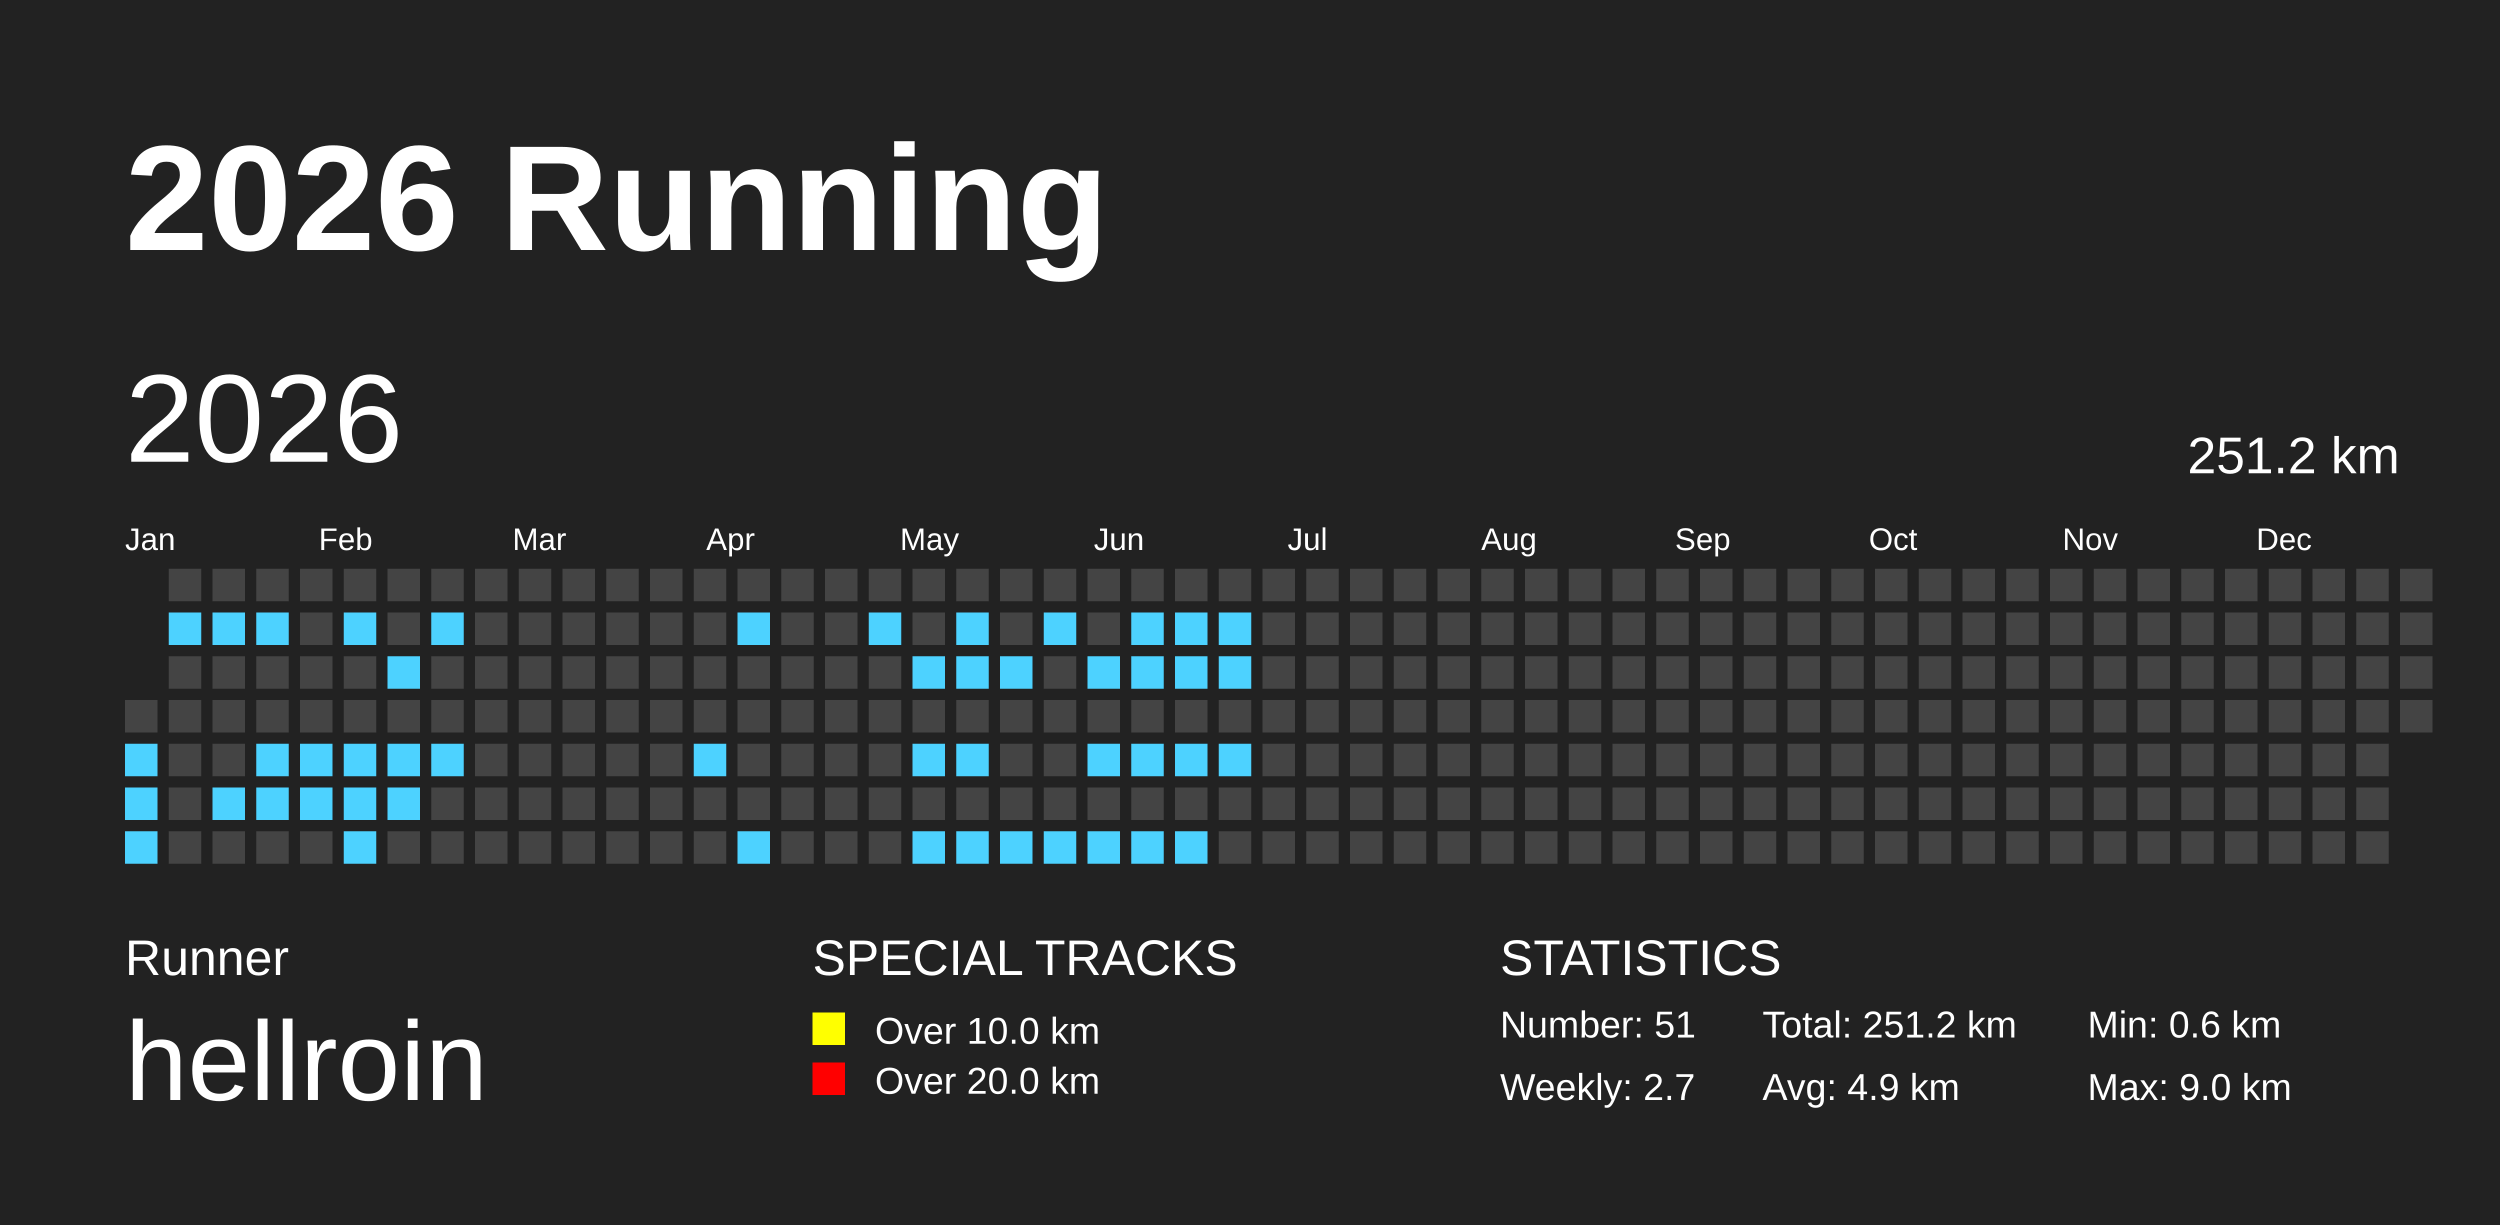
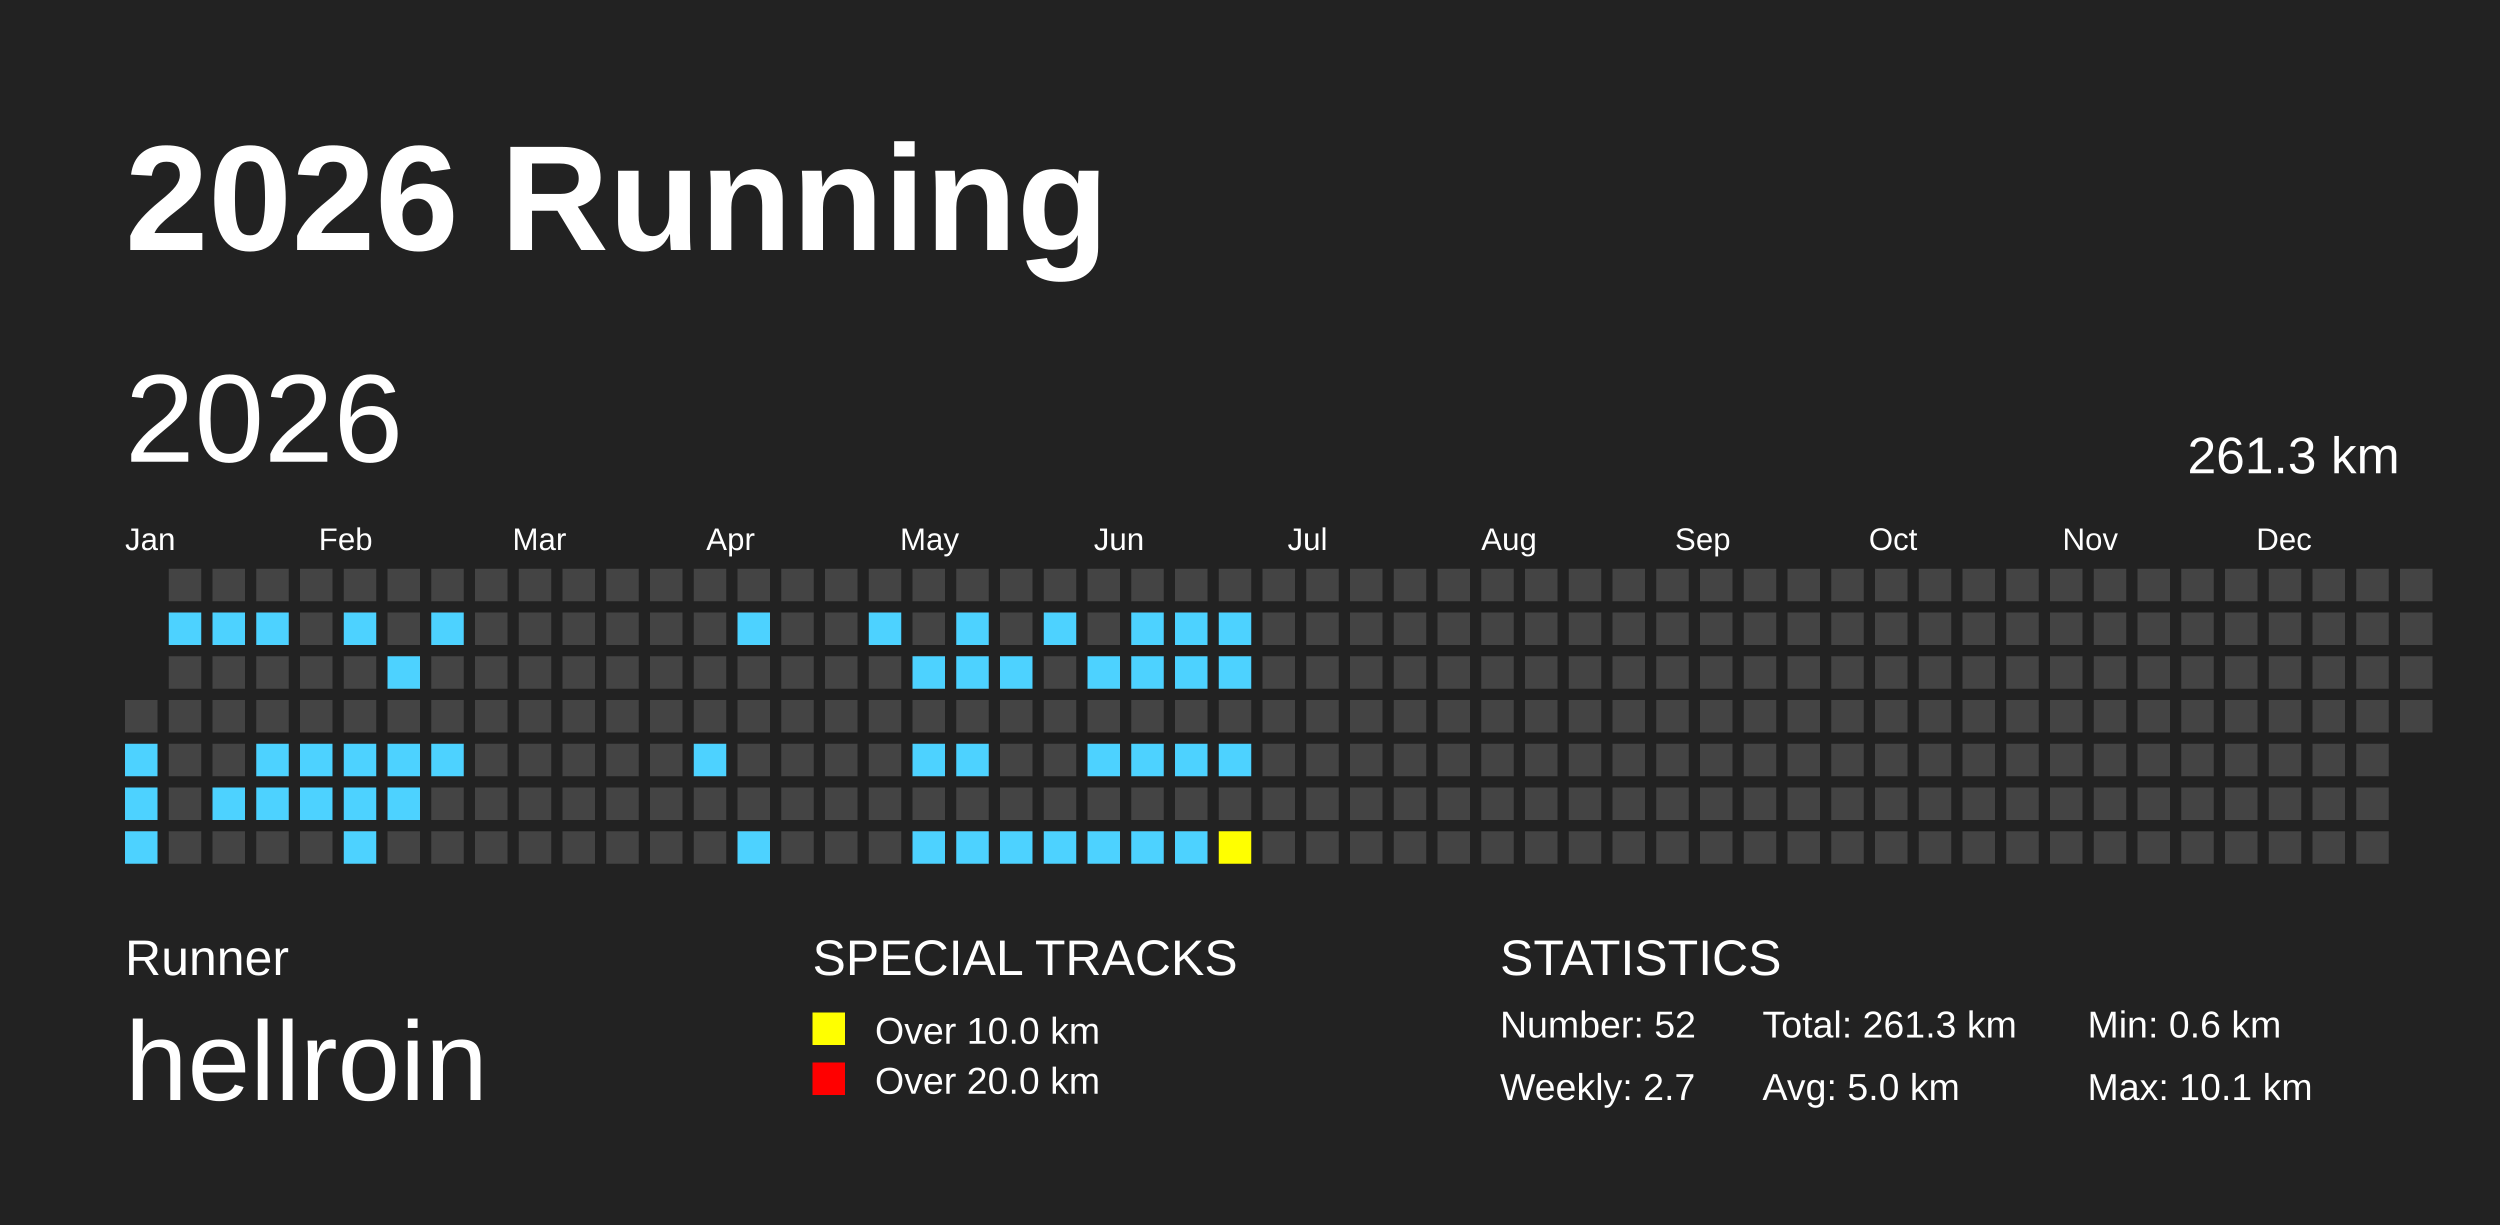
<svg xmlns="http://www.w3.org/2000/svg" baseProfile="full" height="98mm" version="1.1" viewBox="0,0,200,98" width="200mm">
  <defs />
  <rect fill="#222222" height="98" width="200" x="0" y="0" />
  <text fill="#FFFFFF" style="font-size:12px; font-family:Arial; font-weight:bold;" x="10" y="20">2026 Running</text>
  <text fill="#FFFFFF" style="font-size:4px; font-family:Arial" x="10" y="78">Runner</text>
  <text fill="#FFFFFF" style="font-size:9px; font-family:Arial" x="10" y="88">hellroin</text>
  <text fill="#FFFFFF" style="font-size:4px; font-family:Arial" x="65" y="78">SPECIAL TRACKS</text>
  <rect fill="yellow" height="2.6" width="2.6" x="65" y="81" />
  <text fill="#FFFFFF" style="font-size:3px; font-family:Arial" x="70" y="83.5">Over 10.0 km</text>
  <rect fill="red" height="2.6" width="2.6" x="65" y="85" />
  <text fill="#FFFFFF" style="font-size:3px; font-family:Arial" x="70" y="87.5">Over 20.0 km</text>
  <text fill="#FFFFFF" style="font-size:4px; font-family:Arial" x="120" y="78">STATISTICS</text>
-   <text fill="#FFFFFF" style="font-size:3px; font-family:Arial" x="120" y="83">Number: 51</text>
+   <text fill="#FFFFFF" style="font-size:3px; font-family:Arial" x="120" y="83">Number: 52</text>
  <text fill="#FFFFFF" style="font-size:3px; font-family:Arial" x="120" y="88">Weekly: 2.7</text>
-   <text fill="#FFFFFF" style="font-size:3px; font-family:Arial" x="141" y="83">Total: 251.2 km</text>
-   <text fill="#FFFFFF" style="font-size:3px; font-family:Arial" x="141" y="88">Avg: 4.9 km</text>
+   <text fill="#FFFFFF" style="font-size:3px; font-family:Arial" x="141" y="83">Total: 261.3 km</text>
+   <text fill="#FFFFFF" style="font-size:3px; font-family:Arial" x="141" y="88">Avg: 5.0 km</text>
  <text fill="#FFFFFF" style="font-size:3px; font-family:Arial" x="167" y="83">Min: 0.6 km</text>
-   <text fill="#FFFFFF" style="font-size:3px; font-family:Arial" x="167" y="88">Max: 9.0 km</text>
+   <text fill="#FFFFFF" style="font-size:3px; font-family:Arial" x="167" y="88">Max: 10.1 km</text>
  <text dominant-baseline="hanging" fill="#FFFFFF" style="font-size:10.0px; font-family:Arial;" x="10" y="30">2026</text>
-   <text dominant-baseline="hanging" fill="#FFFFFF" style="font-size:4.125px; font-family:Arial;" x="175" y="35">251.2 km</text>
+   <text dominant-baseline="hanging" fill="#FFFFFF" style="font-size:4.125px; font-family:Arial;" x="175" y="35">261.3 km</text>
  <text fill="#FFFFFF" style="font-size:2.5px; font-family:Arial" x="10.0" y="44">Jan</text>
  <text fill="#FFFFFF" style="font-size:2.5px; font-family:Arial" x="25.5" y="44">Feb</text>
  <text fill="#FFFFFF" style="font-size:2.5px; font-family:Arial" x="41.0" y="44">Mar</text>
  <text fill="#FFFFFF" style="font-size:2.5px; font-family:Arial" x="56.5" y="44">Apr</text>
  <text fill="#FFFFFF" style="font-size:2.5px; font-family:Arial" x="72.0" y="44">May</text>
  <text fill="#FFFFFF" style="font-size:2.5px; font-family:Arial" x="87.5" y="44">Jun</text>
  <text fill="#FFFFFF" style="font-size:2.5px; font-family:Arial" x="103.0" y="44">Jul</text>
  <text fill="#FFFFFF" style="font-size:2.5px; font-family:Arial" x="118.5" y="44">Aug</text>
  <text fill="#FFFFFF" style="font-size:2.5px; font-family:Arial" x="134.0" y="44">Sep</text>
  <text fill="#FFFFFF" style="font-size:2.5px; font-family:Arial" x="149.5" y="44">Oct</text>
  <text fill="#FFFFFF" style="font-size:2.5px; font-family:Arial" x="165.0" y="44">Nov</text>
  <text fill="#FFFFFF" style="font-size:2.5px; font-family:Arial" x="180.5" y="44">Dec</text>
  <rect fill="#444444" height="2.6" width="2.6" x="10.0" y="56.0" />
  <rect fill="#4DD2FF" height="2.6" width="2.6" x="10.0" y="59.5" />
  <rect fill="#4DD2FF" height="2.6" width="2.6" x="10.0" y="63.0" />
  <rect fill="#4DD2FF" height="2.6" width="2.6" x="10.0" y="66.5" />
  <rect fill="#444444" height="2.6" width="2.6" x="13.5" y="45.5" />
  <rect fill="#4DD2FF" height="2.6" width="2.6" x="13.5" y="49.0" />
  <rect fill="#444444" height="2.6" width="2.6" x="13.5" y="52.5" />
  <rect fill="#444444" height="2.6" width="2.6" x="13.5" y="56.0" />
  <rect fill="#444444" height="2.6" width="2.6" x="13.5" y="59.5" />
  <rect fill="#444444" height="2.6" width="2.6" x="13.5" y="63.0" />
  <rect fill="#444444" height="2.6" width="2.6" x="13.5" y="66.5" />
  <rect fill="#444444" height="2.6" width="2.6" x="17.0" y="45.5" />
  <rect fill="#4DD2FF" height="2.6" width="2.6" x="17.0" y="49.0" />
  <rect fill="#444444" height="2.6" width="2.6" x="17.0" y="52.5" />
  <rect fill="#444444" height="2.6" width="2.6" x="17.0" y="56.0" />
  <rect fill="#444444" height="2.6" width="2.6" x="17.0" y="59.5" />
  <rect fill="#4DD2FF" height="2.6" width="2.6" x="17.0" y="63.0" />
  <rect fill="#444444" height="2.6" width="2.6" x="17.0" y="66.5" />
  <rect fill="#444444" height="2.6" width="2.6" x="20.5" y="45.5" />
  <rect fill="#4DD2FF" height="2.6" width="2.6" x="20.5" y="49.0" />
  <rect fill="#444444" height="2.6" width="2.6" x="20.5" y="52.5" />
  <rect fill="#444444" height="2.6" width="2.6" x="20.5" y="56.0" />
  <rect fill="#4DD2FF" height="2.6" width="2.6" x="20.5" y="59.5" />
  <rect fill="#4DD2FF" height="2.6" width="2.6" x="20.5" y="63.0" />
  <rect fill="#444444" height="2.6" width="2.6" x="20.5" y="66.5" />
  <rect fill="#444444" height="2.6" width="2.6" x="24.0" y="45.5" />
  <rect fill="#444444" height="2.6" width="2.6" x="24.0" y="49.0" />
  <rect fill="#444444" height="2.6" width="2.6" x="24.0" y="52.5" />
  <rect fill="#444444" height="2.6" width="2.6" x="24.0" y="56.0" />
  <rect fill="#4DD2FF" height="2.6" width="2.6" x="24.0" y="59.5" />
  <rect fill="#4DD2FF" height="2.6" width="2.6" x="24.0" y="63.0" />
  <rect fill="#444444" height="2.6" width="2.6" x="24.0" y="66.5" />
  <rect fill="#444444" height="2.6" width="2.6" x="27.5" y="45.5" />
  <rect fill="#4DD2FF" height="2.6" width="2.6" x="27.5" y="49.0" />
  <rect fill="#444444" height="2.6" width="2.6" x="27.5" y="52.5" />
  <rect fill="#444444" height="2.6" width="2.6" x="27.5" y="56.0" />
  <rect fill="#4DD2FF" height="2.6" width="2.6" x="27.5" y="59.5" />
  <rect fill="#4DD2FF" height="2.6" width="2.6" x="27.5" y="63.0" />
  <rect fill="#4DD2FF" height="2.6" width="2.6" x="27.5" y="66.5" />
  <rect fill="#444444" height="2.6" width="2.6" x="31.0" y="45.5" />
  <rect fill="#444444" height="2.6" width="2.6" x="31.0" y="49.0" />
  <rect fill="#4DD2FF" height="2.6" width="2.6" x="31.0" y="52.5" />
  <rect fill="#444444" height="2.6" width="2.6" x="31.0" y="56.0" />
  <rect fill="#4DD2FF" height="2.6" width="2.6" x="31.0" y="59.5" />
  <rect fill="#4DD2FF" height="2.6" width="2.6" x="31.0" y="63.0" />
  <rect fill="#444444" height="2.6" width="2.6" x="31.0" y="66.5" />
  <rect fill="#444444" height="2.6" width="2.6" x="34.5" y="45.5" />
  <rect fill="#4DD2FF" height="2.6" width="2.6" x="34.5" y="49.0" />
  <rect fill="#444444" height="2.6" width="2.6" x="34.5" y="52.5" />
  <rect fill="#444444" height="2.6" width="2.6" x="34.5" y="56.0" />
  <rect fill="#4DD2FF" height="2.6" width="2.6" x="34.5" y="59.5" />
  <rect fill="#444444" height="2.6" width="2.6" x="34.5" y="63.0" />
  <rect fill="#444444" height="2.6" width="2.6" x="34.5" y="66.5" />
  <rect fill="#444444" height="2.6" width="2.6" x="38.0" y="45.5" />
  <rect fill="#444444" height="2.6" width="2.6" x="38.0" y="49.0" />
  <rect fill="#444444" height="2.6" width="2.6" x="38.0" y="52.5" />
  <rect fill="#444444" height="2.6" width="2.6" x="38.0" y="56.0" />
  <rect fill="#444444" height="2.6" width="2.6" x="38.0" y="59.5" />
  <rect fill="#444444" height="2.6" width="2.6" x="38.0" y="63.0" />
  <rect fill="#444444" height="2.6" width="2.6" x="38.0" y="66.5" />
  <rect fill="#444444" height="2.6" width="2.6" x="41.5" y="45.5" />
  <rect fill="#444444" height="2.6" width="2.6" x="41.5" y="49.0" />
  <rect fill="#444444" height="2.6" width="2.6" x="41.5" y="52.5" />
  <rect fill="#444444" height="2.6" width="2.6" x="41.5" y="56.0" />
  <rect fill="#444444" height="2.6" width="2.6" x="41.5" y="59.5" />
  <rect fill="#444444" height="2.6" width="2.6" x="41.5" y="63.0" />
  <rect fill="#444444" height="2.6" width="2.6" x="41.5" y="66.5" />
  <rect fill="#444444" height="2.6" width="2.6" x="45.0" y="45.5" />
  <rect fill="#444444" height="2.6" width="2.6" x="45.0" y="49.0" />
  <rect fill="#444444" height="2.6" width="2.6" x="45.0" y="52.5" />
  <rect fill="#444444" height="2.6" width="2.6" x="45.0" y="56.0" />
  <rect fill="#444444" height="2.6" width="2.6" x="45.0" y="59.5" />
  <rect fill="#444444" height="2.6" width="2.6" x="45.0" y="63.0" />
  <rect fill="#444444" height="2.6" width="2.6" x="45.0" y="66.5" />
  <rect fill="#444444" height="2.6" width="2.6" x="48.5" y="45.5" />
  <rect fill="#444444" height="2.6" width="2.6" x="48.5" y="49.0" />
  <rect fill="#444444" height="2.6" width="2.6" x="48.5" y="52.5" />
  <rect fill="#444444" height="2.6" width="2.6" x="48.5" y="56.0" />
  <rect fill="#444444" height="2.6" width="2.6" x="48.5" y="59.5" />
  <rect fill="#444444" height="2.6" width="2.6" x="48.5" y="63.0" />
  <rect fill="#444444" height="2.6" width="2.6" x="48.5" y="66.5" />
  <rect fill="#444444" height="2.6" width="2.6" x="52.0" y="45.5" />
  <rect fill="#444444" height="2.6" width="2.6" x="52.0" y="49.0" />
  <rect fill="#444444" height="2.6" width="2.6" x="52.0" y="52.5" />
  <rect fill="#444444" height="2.6" width="2.6" x="52.0" y="56.0" />
  <rect fill="#444444" height="2.6" width="2.6" x="52.0" y="59.5" />
  <rect fill="#444444" height="2.6" width="2.6" x="52.0" y="63.0" />
  <rect fill="#444444" height="2.6" width="2.6" x="52.0" y="66.5" />
  <rect fill="#444444" height="2.6" width="2.6" x="55.5" y="45.5" />
  <rect fill="#444444" height="2.6" width="2.6" x="55.5" y="49.0" />
  <rect fill="#444444" height="2.6" width="2.6" x="55.5" y="52.5" />
  <rect fill="#444444" height="2.6" width="2.6" x="55.5" y="56.0" />
  <rect fill="#4DD2FF" height="2.6" width="2.6" x="55.5" y="59.5" />
  <rect fill="#444444" height="2.6" width="2.6" x="55.5" y="63.0" />
  <rect fill="#444444" height="2.6" width="2.6" x="55.5" y="66.5" />
  <rect fill="#444444" height="2.6" width="2.6" x="59.0" y="45.5" />
  <rect fill="#4DD2FF" height="2.6" width="2.6" x="59.0" y="49.0" />
  <rect fill="#444444" height="2.6" width="2.6" x="59.0" y="52.5" />
  <rect fill="#444444" height="2.6" width="2.6" x="59.0" y="56.0" />
  <rect fill="#444444" height="2.6" width="2.6" x="59.0" y="59.5" />
  <rect fill="#444444" height="2.6" width="2.6" x="59.0" y="63.0" />
  <rect fill="#4DD2FF" height="2.6" width="2.6" x="59.0" y="66.5" />
  <rect fill="#444444" height="2.6" width="2.6" x="62.5" y="45.5" />
  <rect fill="#444444" height="2.6" width="2.6" x="62.5" y="49.0" />
  <rect fill="#444444" height="2.6" width="2.6" x="62.5" y="52.5" />
  <rect fill="#444444" height="2.6" width="2.6" x="62.5" y="56.0" />
  <rect fill="#444444" height="2.6" width="2.6" x="62.5" y="59.5" />
  <rect fill="#444444" height="2.6" width="2.6" x="62.5" y="63.0" />
  <rect fill="#444444" height="2.6" width="2.6" x="62.5" y="66.5" />
  <rect fill="#444444" height="2.6" width="2.6" x="66.0" y="45.5" />
  <rect fill="#444444" height="2.6" width="2.6" x="66.0" y="49.0" />
  <rect fill="#444444" height="2.6" width="2.6" x="66.0" y="52.5" />
  <rect fill="#444444" height="2.6" width="2.6" x="66.0" y="56.0" />
  <rect fill="#444444" height="2.6" width="2.6" x="66.0" y="59.5" />
  <rect fill="#444444" height="2.6" width="2.6" x="66.0" y="63.0" />
  <rect fill="#444444" height="2.6" width="2.6" x="66.0" y="66.5" />
  <rect fill="#444444" height="2.6" width="2.6" x="69.5" y="45.5" />
  <rect fill="#4DD2FF" height="2.6" width="2.6" x="69.5" y="49.0" />
  <rect fill="#444444" height="2.6" width="2.6" x="69.5" y="52.5" />
  <rect fill="#444444" height="2.6" width="2.6" x="69.5" y="56.0" />
  <rect fill="#444444" height="2.6" width="2.6" x="69.5" y="59.5" />
  <rect fill="#444444" height="2.6" width="2.6" x="69.5" y="63.0" />
  <rect fill="#444444" height="2.6" width="2.6" x="69.5" y="66.5" />
  <rect fill="#444444" height="2.6" width="2.6" x="73.0" y="45.5" />
  <rect fill="#444444" height="2.6" width="2.6" x="73.0" y="49.0" />
  <rect fill="#4DD2FF" height="2.6" width="2.6" x="73.0" y="52.5" />
  <rect fill="#444444" height="2.6" width="2.6" x="73.0" y="56.0" />
  <rect fill="#4DD2FF" height="2.6" width="2.6" x="73.0" y="59.5" />
  <rect fill="#444444" height="2.6" width="2.6" x="73.0" y="63.0" />
  <rect fill="#4DD2FF" height="2.6" width="2.6" x="73.0" y="66.5" />
  <rect fill="#444444" height="2.6" width="2.6" x="76.5" y="45.5" />
  <rect fill="#4DD2FF" height="2.6" width="2.6" x="76.5" y="49.0" />
  <rect fill="#4DD2FF" height="2.6" width="2.6" x="76.5" y="52.5" />
  <rect fill="#444444" height="2.6" width="2.6" x="76.5" y="56.0" />
  <rect fill="#4DD2FF" height="2.6" width="2.6" x="76.5" y="59.5" />
  <rect fill="#444444" height="2.6" width="2.6" x="76.5" y="63.0" />
  <rect fill="#4DD2FF" height="2.6" width="2.6" x="76.5" y="66.5" />
  <rect fill="#444444" height="2.6" width="2.6" x="80.0" y="45.5" />
  <rect fill="#444444" height="2.6" width="2.6" x="80.0" y="49.0" />
  <rect fill="#4DD2FF" height="2.6" width="2.6" x="80.0" y="52.5" />
  <rect fill="#444444" height="2.6" width="2.6" x="80.0" y="56.0" />
  <rect fill="#444444" height="2.6" width="2.6" x="80.0" y="59.5" />
  <rect fill="#444444" height="2.6" width="2.6" x="80.0" y="63.0" />
  <rect fill="#4DD2FF" height="2.6" width="2.6" x="80.0" y="66.5" />
  <rect fill="#444444" height="2.6" width="2.6" x="83.5" y="45.5" />
  <rect fill="#4DD2FF" height="2.6" width="2.6" x="83.5" y="49.0" />
  <rect fill="#444444" height="2.6" width="2.6" x="83.5" y="52.5" />
  <rect fill="#444444" height="2.6" width="2.6" x="83.5" y="56.0" />
  <rect fill="#444444" height="2.6" width="2.6" x="83.5" y="59.5" />
  <rect fill="#444444" height="2.6" width="2.6" x="83.5" y="63.0" />
  <rect fill="#4DD2FF" height="2.6" width="2.6" x="83.5" y="66.5" />
  <rect fill="#444444" height="2.6" width="2.6" x="87.0" y="45.5" />
  <rect fill="#444444" height="2.6" width="2.6" x="87.0" y="49.0" />
  <rect fill="#4DD2FF" height="2.6" width="2.6" x="87.0" y="52.5" />
  <rect fill="#444444" height="2.6" width="2.6" x="87.0" y="56.0" />
  <rect fill="#4DD2FF" height="2.6" width="2.6" x="87.0" y="59.5" />
  <rect fill="#444444" height="2.6" width="2.6" x="87.0" y="63.0" />
  <rect fill="#4DD2FF" height="2.6" width="2.6" x="87.0" y="66.5" />
  <rect fill="#444444" height="2.6" width="2.6" x="90.5" y="45.5" />
  <rect fill="#4DD2FF" height="2.6" width="2.6" x="90.5" y="49.0" />
  <rect fill="#4DD2FF" height="2.6" width="2.6" x="90.5" y="52.5" />
  <rect fill="#444444" height="2.6" width="2.6" x="90.5" y="56.0" />
  <rect fill="#4DD2FF" height="2.6" width="2.6" x="90.5" y="59.5" />
  <rect fill="#444444" height="2.6" width="2.6" x="90.5" y="63.0" />
  <rect fill="#4DD2FF" height="2.6" width="2.6" x="90.5" y="66.5" />
  <rect fill="#444444" height="2.6" width="2.6" x="94.0" y="45.5" />
  <rect fill="#4DD2FF" height="2.6" width="2.6" x="94.0" y="49.0" />
  <rect fill="#4DD2FF" height="2.6" width="2.6" x="94.0" y="52.5" />
  <rect fill="#444444" height="2.6" width="2.6" x="94.0" y="56.0" />
  <rect fill="#4DD2FF" height="2.6" width="2.6" x="94.0" y="59.5" />
  <rect fill="#444444" height="2.6" width="2.6" x="94.0" y="63.0" />
  <rect fill="#4DD2FF" height="2.6" width="2.6" x="94.0" y="66.5" />
  <rect fill="#444444" height="2.6" width="2.6" x="97.5" y="45.5" />
  <rect fill="#4DD2FF" height="2.6" width="2.6" x="97.5" y="49.0" />
  <rect fill="#4DD2FF" height="2.6" width="2.6" x="97.5" y="52.5" />
  <rect fill="#444444" height="2.6" width="2.6" x="97.5" y="56.0" />
  <rect fill="#4DD2FF" height="2.6" width="2.6" x="97.5" y="59.5" />
  <rect fill="#444444" height="2.6" width="2.6" x="97.5" y="63.0" />
-   <rect fill="#444444" height="2.6" width="2.6" x="97.5" y="66.5" />
+   <rect fill="yellow" height="2.6" width="2.6" x="97.5" y="66.5" />
  <rect fill="#444444" height="2.6" width="2.6" x="101.0" y="45.5" />
  <rect fill="#444444" height="2.6" width="2.6" x="101.0" y="49.0" />
  <rect fill="#444444" height="2.6" width="2.6" x="101.0" y="52.5" />
  <rect fill="#444444" height="2.6" width="2.6" x="101.0" y="56.0" />
  <rect fill="#444444" height="2.6" width="2.6" x="101.0" y="59.5" />
  <rect fill="#444444" height="2.6" width="2.6" x="101.0" y="63.0" />
  <rect fill="#444444" height="2.6" width="2.6" x="101.0" y="66.5" />
  <rect fill="#444444" height="2.6" width="2.6" x="104.5" y="45.5" />
  <rect fill="#444444" height="2.6" width="2.6" x="104.5" y="49.0" />
  <rect fill="#444444" height="2.6" width="2.6" x="104.5" y="52.5" />
  <rect fill="#444444" height="2.6" width="2.6" x="104.5" y="56.0" />
  <rect fill="#444444" height="2.6" width="2.6" x="104.5" y="59.5" />
  <rect fill="#444444" height="2.6" width="2.6" x="104.5" y="63.0" />
  <rect fill="#444444" height="2.6" width="2.6" x="104.5" y="66.5" />
  <rect fill="#444444" height="2.6" width="2.6" x="108.0" y="45.5" />
  <rect fill="#444444" height="2.6" width="2.6" x="108.0" y="49.0" />
  <rect fill="#444444" height="2.6" width="2.6" x="108.0" y="52.5" />
  <rect fill="#444444" height="2.6" width="2.6" x="108.0" y="56.0" />
  <rect fill="#444444" height="2.6" width="2.6" x="108.0" y="59.5" />
  <rect fill="#444444" height="2.6" width="2.6" x="108.0" y="63.0" />
  <rect fill="#444444" height="2.6" width="2.6" x="108.0" y="66.5" />
  <rect fill="#444444" height="2.6" width="2.6" x="111.5" y="45.5" />
  <rect fill="#444444" height="2.6" width="2.6" x="111.5" y="49.0" />
  <rect fill="#444444" height="2.6" width="2.6" x="111.5" y="52.5" />
  <rect fill="#444444" height="2.6" width="2.6" x="111.5" y="56.0" />
  <rect fill="#444444" height="2.6" width="2.6" x="111.5" y="59.5" />
  <rect fill="#444444" height="2.6" width="2.6" x="111.5" y="63.0" />
  <rect fill="#444444" height="2.6" width="2.6" x="111.5" y="66.5" />
  <rect fill="#444444" height="2.6" width="2.6" x="115.0" y="45.5" />
  <rect fill="#444444" height="2.6" width="2.6" x="115.0" y="49.0" />
  <rect fill="#444444" height="2.6" width="2.6" x="115.0" y="52.5" />
  <rect fill="#444444" height="2.6" width="2.6" x="115.0" y="56.0" />
  <rect fill="#444444" height="2.6" width="2.6" x="115.0" y="59.5" />
  <rect fill="#444444" height="2.6" width="2.6" x="115.0" y="63.0" />
  <rect fill="#444444" height="2.6" width="2.6" x="115.0" y="66.5" />
  <rect fill="#444444" height="2.6" width="2.6" x="118.5" y="45.5" />
  <rect fill="#444444" height="2.6" width="2.6" x="118.5" y="49.0" />
  <rect fill="#444444" height="2.6" width="2.6" x="118.5" y="52.5" />
  <rect fill="#444444" height="2.6" width="2.6" x="118.5" y="56.0" />
  <rect fill="#444444" height="2.6" width="2.6" x="118.5" y="59.5" />
  <rect fill="#444444" height="2.6" width="2.6" x="118.5" y="63.0" />
  <rect fill="#444444" height="2.6" width="2.6" x="118.5" y="66.5" />
  <rect fill="#444444" height="2.6" width="2.6" x="122.0" y="45.5" />
  <rect fill="#444444" height="2.6" width="2.6" x="122.0" y="49.0" />
  <rect fill="#444444" height="2.6" width="2.6" x="122.0" y="52.5" />
  <rect fill="#444444" height="2.6" width="2.6" x="122.0" y="56.0" />
  <rect fill="#444444" height="2.6" width="2.6" x="122.0" y="59.5" />
  <rect fill="#444444" height="2.6" width="2.6" x="122.0" y="63.0" />
  <rect fill="#444444" height="2.6" width="2.6" x="122.0" y="66.5" />
  <rect fill="#444444" height="2.6" width="2.6" x="125.5" y="45.5" />
  <rect fill="#444444" height="2.6" width="2.6" x="125.5" y="49.0" />
  <rect fill="#444444" height="2.6" width="2.6" x="125.5" y="52.5" />
  <rect fill="#444444" height="2.6" width="2.6" x="125.5" y="56.0" />
  <rect fill="#444444" height="2.6" width="2.6" x="125.5" y="59.5" />
  <rect fill="#444444" height="2.6" width="2.6" x="125.5" y="63.0" />
  <rect fill="#444444" height="2.6" width="2.6" x="125.5" y="66.5" />
  <rect fill="#444444" height="2.6" width="2.6" x="129.0" y="45.5" />
  <rect fill="#444444" height="2.6" width="2.6" x="129.0" y="49.0" />
  <rect fill="#444444" height="2.6" width="2.6" x="129.0" y="52.5" />
  <rect fill="#444444" height="2.6" width="2.6" x="129.0" y="56.0" />
  <rect fill="#444444" height="2.6" width="2.6" x="129.0" y="59.5" />
  <rect fill="#444444" height="2.6" width="2.6" x="129.0" y="63.0" />
  <rect fill="#444444" height="2.6" width="2.6" x="129.0" y="66.5" />
  <rect fill="#444444" height="2.6" width="2.6" x="132.5" y="45.5" />
  <rect fill="#444444" height="2.6" width="2.6" x="132.5" y="49.0" />
  <rect fill="#444444" height="2.6" width="2.6" x="132.5" y="52.5" />
  <rect fill="#444444" height="2.6" width="2.6" x="132.5" y="56.0" />
  <rect fill="#444444" height="2.6" width="2.6" x="132.5" y="59.5" />
  <rect fill="#444444" height="2.6" width="2.6" x="132.5" y="63.0" />
  <rect fill="#444444" height="2.6" width="2.6" x="132.5" y="66.5" />
  <rect fill="#444444" height="2.6" width="2.6" x="136.0" y="45.5" />
  <rect fill="#444444" height="2.6" width="2.6" x="136.0" y="49.0" />
  <rect fill="#444444" height="2.6" width="2.6" x="136.0" y="52.5" />
  <rect fill="#444444" height="2.6" width="2.6" x="136.0" y="56.0" />
  <rect fill="#444444" height="2.6" width="2.6" x="136.0" y="59.5" />
  <rect fill="#444444" height="2.6" width="2.6" x="136.0" y="63.0" />
  <rect fill="#444444" height="2.6" width="2.6" x="136.0" y="66.5" />
  <rect fill="#444444" height="2.6" width="2.6" x="139.5" y="45.5" />
  <rect fill="#444444" height="2.6" width="2.6" x="139.5" y="49.0" />
  <rect fill="#444444" height="2.6" width="2.6" x="139.5" y="52.5" />
  <rect fill="#444444" height="2.6" width="2.6" x="139.5" y="56.0" />
  <rect fill="#444444" height="2.6" width="2.6" x="139.5" y="59.5" />
  <rect fill="#444444" height="2.6" width="2.6" x="139.5" y="63.0" />
  <rect fill="#444444" height="2.6" width="2.6" x="139.5" y="66.5" />
  <rect fill="#444444" height="2.6" width="2.6" x="143.0" y="45.5" />
  <rect fill="#444444" height="2.6" width="2.6" x="143.0" y="49.0" />
  <rect fill="#444444" height="2.6" width="2.6" x="143.0" y="52.5" />
  <rect fill="#444444" height="2.6" width="2.6" x="143.0" y="56.0" />
  <rect fill="#444444" height="2.6" width="2.6" x="143.0" y="59.5" />
  <rect fill="#444444" height="2.6" width="2.6" x="143.0" y="63.0" />
  <rect fill="#444444" height="2.6" width="2.6" x="143.0" y="66.5" />
  <rect fill="#444444" height="2.6" width="2.6" x="146.5" y="45.5" />
  <rect fill="#444444" height="2.6" width="2.6" x="146.5" y="49.0" />
  <rect fill="#444444" height="2.6" width="2.6" x="146.5" y="52.5" />
  <rect fill="#444444" height="2.6" width="2.6" x="146.5" y="56.0" />
  <rect fill="#444444" height="2.6" width="2.6" x="146.5" y="59.5" />
  <rect fill="#444444" height="2.6" width="2.6" x="146.5" y="63.0" />
  <rect fill="#444444" height="2.6" width="2.6" x="146.5" y="66.5" />
  <rect fill="#444444" height="2.6" width="2.6" x="150.0" y="45.5" />
  <rect fill="#444444" height="2.6" width="2.6" x="150.0" y="49.0" />
  <rect fill="#444444" height="2.6" width="2.6" x="150.0" y="52.5" />
  <rect fill="#444444" height="2.6" width="2.6" x="150.0" y="56.0" />
  <rect fill="#444444" height="2.6" width="2.6" x="150.0" y="59.5" />
  <rect fill="#444444" height="2.6" width="2.6" x="150.0" y="63.0" />
  <rect fill="#444444" height="2.6" width="2.6" x="150.0" y="66.5" />
  <rect fill="#444444" height="2.6" width="2.6" x="153.5" y="45.5" />
  <rect fill="#444444" height="2.6" width="2.6" x="153.5" y="49.0" />
  <rect fill="#444444" height="2.6" width="2.6" x="153.5" y="52.5" />
  <rect fill="#444444" height="2.6" width="2.6" x="153.5" y="56.0" />
  <rect fill="#444444" height="2.6" width="2.6" x="153.5" y="59.5" />
  <rect fill="#444444" height="2.6" width="2.6" x="153.5" y="63.0" />
  <rect fill="#444444" height="2.6" width="2.6" x="153.5" y="66.5" />
  <rect fill="#444444" height="2.6" width="2.6" x="157.0" y="45.5" />
  <rect fill="#444444" height="2.6" width="2.6" x="157.0" y="49.0" />
  <rect fill="#444444" height="2.6" width="2.6" x="157.0" y="52.5" />
  <rect fill="#444444" height="2.6" width="2.6" x="157.0" y="56.0" />
  <rect fill="#444444" height="2.6" width="2.6" x="157.0" y="59.5" />
  <rect fill="#444444" height="2.6" width="2.6" x="157.0" y="63.0" />
  <rect fill="#444444" height="2.6" width="2.6" x="157.0" y="66.5" />
  <rect fill="#444444" height="2.6" width="2.6" x="160.5" y="45.5" />
  <rect fill="#444444" height="2.6" width="2.6" x="160.5" y="49.0" />
  <rect fill="#444444" height="2.6" width="2.6" x="160.5" y="52.5" />
  <rect fill="#444444" height="2.6" width="2.6" x="160.5" y="56.0" />
  <rect fill="#444444" height="2.6" width="2.6" x="160.5" y="59.5" />
  <rect fill="#444444" height="2.6" width="2.6" x="160.5" y="63.0" />
  <rect fill="#444444" height="2.6" width="2.6" x="160.5" y="66.5" />
  <rect fill="#444444" height="2.6" width="2.6" x="164.0" y="45.5" />
  <rect fill="#444444" height="2.6" width="2.6" x="164.0" y="49.0" />
  <rect fill="#444444" height="2.6" width="2.6" x="164.0" y="52.5" />
  <rect fill="#444444" height="2.6" width="2.6" x="164.0" y="56.0" />
  <rect fill="#444444" height="2.6" width="2.6" x="164.0" y="59.5" />
  <rect fill="#444444" height="2.6" width="2.6" x="164.0" y="63.0" />
  <rect fill="#444444" height="2.6" width="2.6" x="164.0" y="66.5" />
  <rect fill="#444444" height="2.6" width="2.6" x="167.5" y="45.5" />
  <rect fill="#444444" height="2.6" width="2.6" x="167.5" y="49.0" />
  <rect fill="#444444" height="2.6" width="2.6" x="167.5" y="52.5" />
  <rect fill="#444444" height="2.6" width="2.6" x="167.5" y="56.0" />
  <rect fill="#444444" height="2.6" width="2.6" x="167.5" y="59.5" />
  <rect fill="#444444" height="2.6" width="2.6" x="167.5" y="63.0" />
  <rect fill="#444444" height="2.6" width="2.6" x="167.5" y="66.5" />
  <rect fill="#444444" height="2.6" width="2.6" x="171.0" y="45.5" />
  <rect fill="#444444" height="2.6" width="2.6" x="171.0" y="49.0" />
  <rect fill="#444444" height="2.6" width="2.6" x="171.0" y="52.5" />
  <rect fill="#444444" height="2.6" width="2.6" x="171.0" y="56.0" />
  <rect fill="#444444" height="2.6" width="2.6" x="171.0" y="59.5" />
  <rect fill="#444444" height="2.6" width="2.6" x="171.0" y="63.0" />
  <rect fill="#444444" height="2.6" width="2.6" x="171.0" y="66.5" />
  <rect fill="#444444" height="2.6" width="2.6" x="174.5" y="45.5" />
  <rect fill="#444444" height="2.6" width="2.6" x="174.5" y="49.0" />
  <rect fill="#444444" height="2.6" width="2.6" x="174.5" y="52.5" />
  <rect fill="#444444" height="2.6" width="2.6" x="174.5" y="56.0" />
  <rect fill="#444444" height="2.6" width="2.6" x="174.5" y="59.5" />
  <rect fill="#444444" height="2.6" width="2.6" x="174.5" y="63.0" />
  <rect fill="#444444" height="2.6" width="2.6" x="174.5" y="66.5" />
  <rect fill="#444444" height="2.6" width="2.6" x="178.0" y="45.5" />
  <rect fill="#444444" height="2.6" width="2.6" x="178.0" y="49.0" />
  <rect fill="#444444" height="2.6" width="2.6" x="178.0" y="52.5" />
  <rect fill="#444444" height="2.6" width="2.6" x="178.0" y="56.0" />
  <rect fill="#444444" height="2.6" width="2.6" x="178.0" y="59.5" />
  <rect fill="#444444" height="2.6" width="2.6" x="178.0" y="63.0" />
  <rect fill="#444444" height="2.6" width="2.6" x="178.0" y="66.5" />
  <rect fill="#444444" height="2.6" width="2.6" x="181.5" y="45.5" />
  <rect fill="#444444" height="2.6" width="2.6" x="181.5" y="49.0" />
  <rect fill="#444444" height="2.6" width="2.6" x="181.5" y="52.5" />
  <rect fill="#444444" height="2.6" width="2.6" x="181.5" y="56.0" />
  <rect fill="#444444" height="2.6" width="2.6" x="181.5" y="59.5" />
  <rect fill="#444444" height="2.6" width="2.6" x="181.5" y="63.0" />
  <rect fill="#444444" height="2.6" width="2.6" x="181.5" y="66.5" />
  <rect fill="#444444" height="2.6" width="2.6" x="185.0" y="45.5" />
  <rect fill="#444444" height="2.6" width="2.6" x="185.0" y="49.0" />
  <rect fill="#444444" height="2.6" width="2.6" x="185.0" y="52.5" />
  <rect fill="#444444" height="2.6" width="2.6" x="185.0" y="56.0" />
  <rect fill="#444444" height="2.6" width="2.6" x="185.0" y="59.5" />
  <rect fill="#444444" height="2.6" width="2.6" x="185.0" y="63.0" />
  <rect fill="#444444" height="2.6" width="2.6" x="185.0" y="66.5" />
  <rect fill="#444444" height="2.6" width="2.6" x="188.5" y="45.5" />
  <rect fill="#444444" height="2.6" width="2.6" x="188.5" y="49.0" />
  <rect fill="#444444" height="2.6" width="2.6" x="188.5" y="52.5" />
  <rect fill="#444444" height="2.6" width="2.6" x="188.5" y="56.0" />
  <rect fill="#444444" height="2.6" width="2.6" x="188.5" y="59.5" />
  <rect fill="#444444" height="2.6" width="2.6" x="188.5" y="63.0" />
  <rect fill="#444444" height="2.6" width="2.6" x="188.5" y="66.5" />
  <rect fill="#444444" height="2.6" width="2.6" x="192.0" y="45.5" />
  <rect fill="#444444" height="2.6" width="2.6" x="192.0" y="49.0" />
  <rect fill="#444444" height="2.6" width="2.6" x="192.0" y="52.5" />
  <rect fill="#444444" height="2.6" width="2.6" x="192.0" y="56.0" />
</svg>
